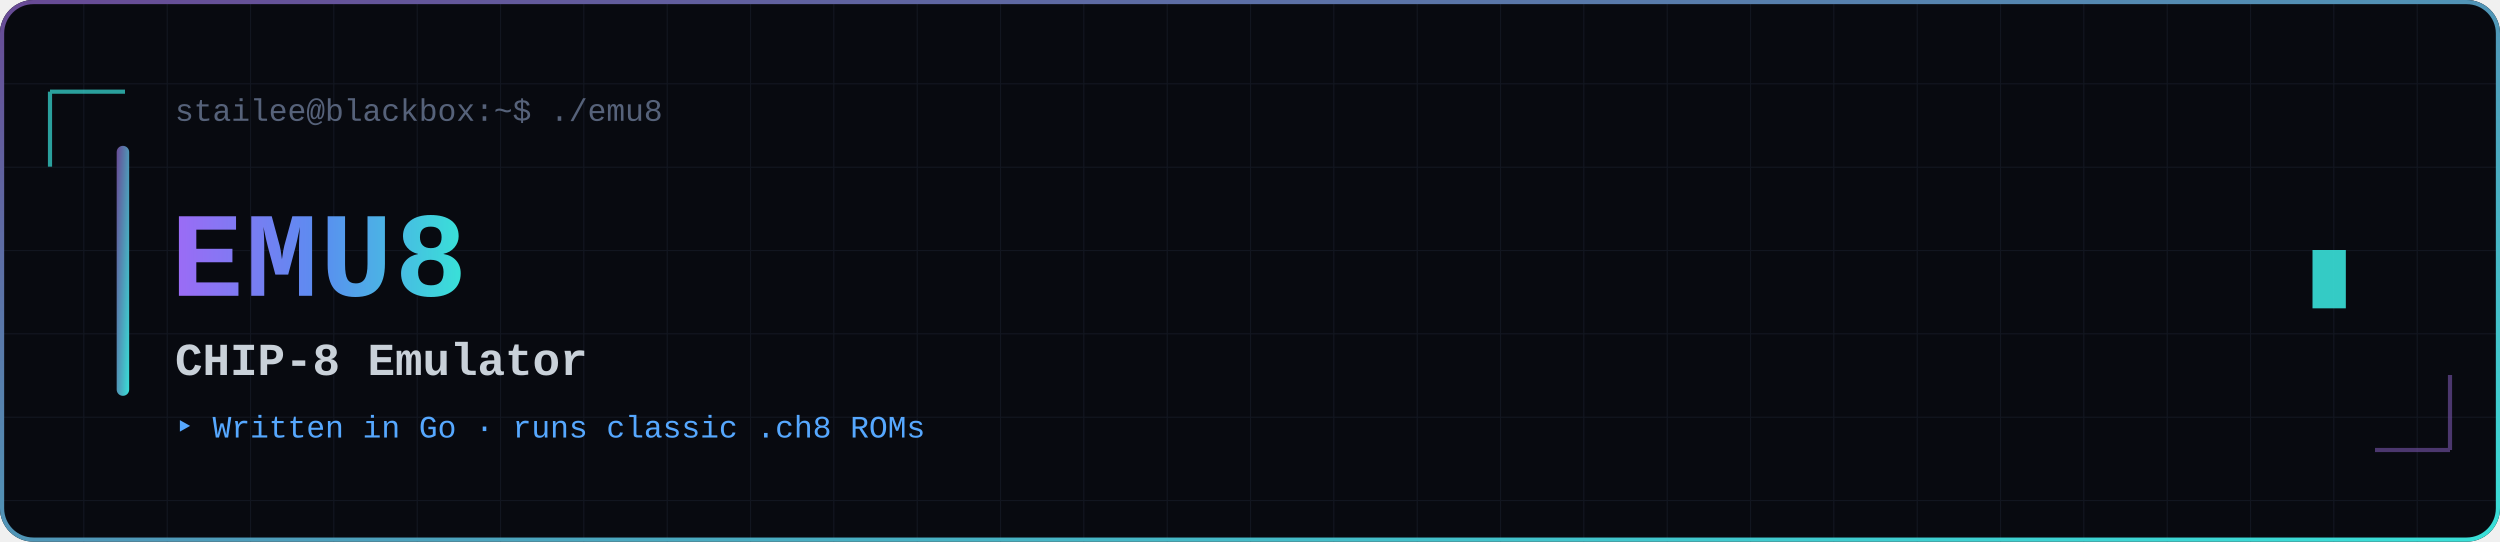
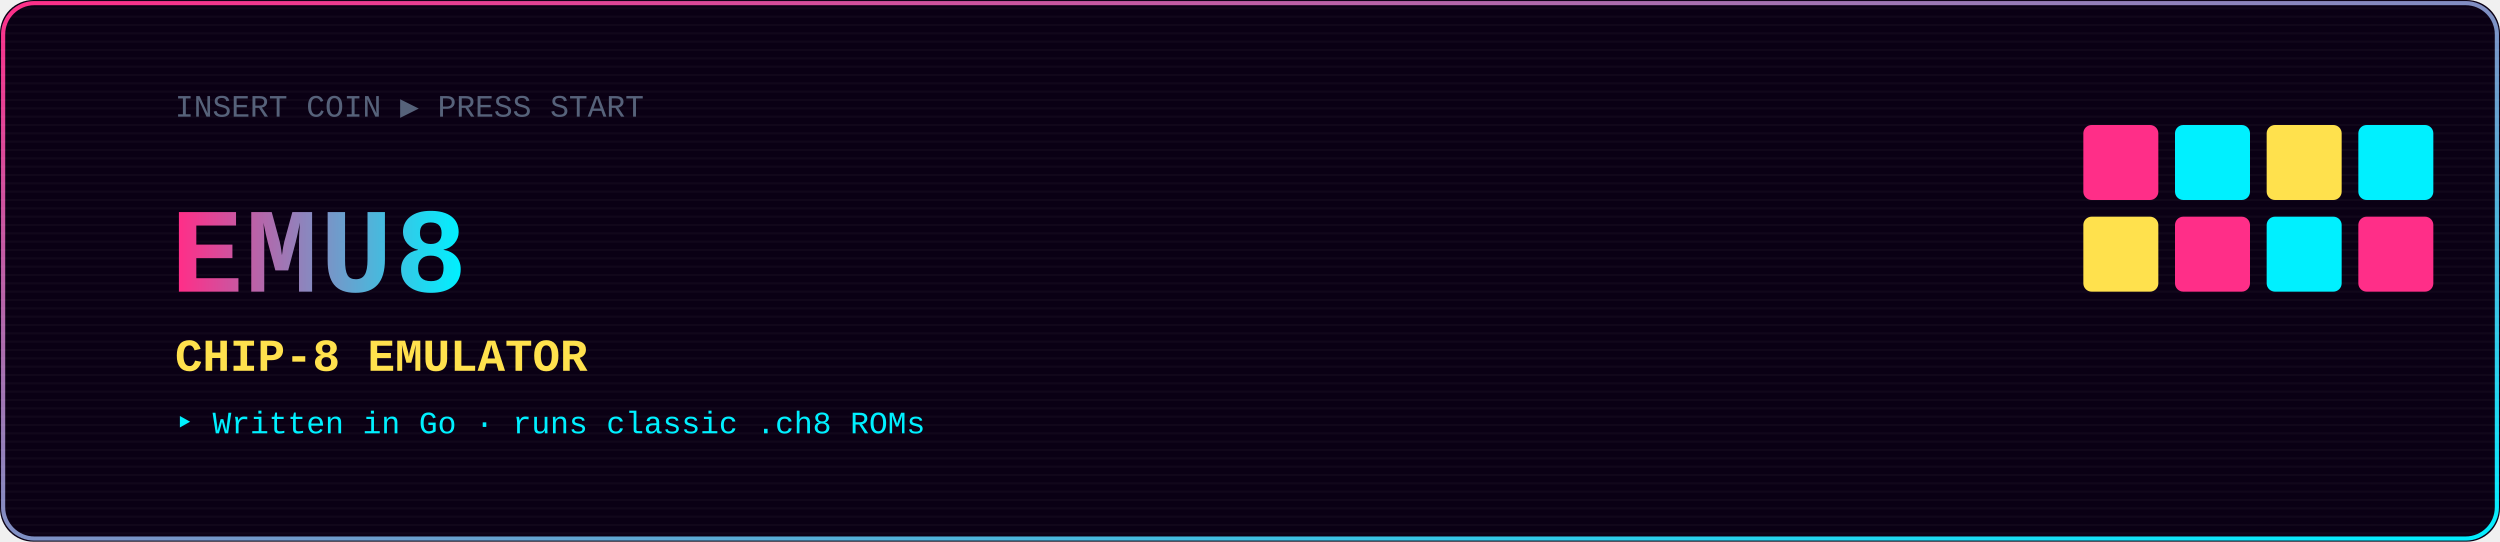
<svg xmlns="http://www.w3.org/2000/svg" viewBox="0 0 1200 260" width="1200" height="260" font-family="ui-monospace,'Courier New',monospace">
  <defs>
-     <linearGradient id="edge" x1="0" y1="0" x2="1" y2="1">
-       <stop offset="0%" stop-color="#684A95" />
-       <stop offset="100%" stop-color="#39E0D8" />
+     <linearGradient id="ng" x1="0" y1="0" x2="1" y2="0">
+       <stop offset="0%" stop-color="#ff2e88" />
+       <stop offset="100%" stop-color="#00f0ff" />
    </linearGradient>
-     <linearGradient id="txt" x1="0" y1="0" x2="1" y2="0">
-       <stop offset="0%" stop-color="#9a6cf5" />
-       <stop offset="50%" stop-color="#5a8df0" />
-       <stop offset="100%" stop-color="#39e0d8" />
+     <linearGradient id="bd" x1="0" y1="0" x2="1" y2="1">
+       <stop offset="0%" stop-color="#ff2e88" />
+       <stop offset="100%" stop-color="#00f0ff" />
    </linearGradient>
-     <pattern id="grid" width="40" height="40" patternUnits="userSpaceOnUse">
-       <path d="M40 0H0V40" fill="none" stroke="#1b2230" stroke-width="1" />
-     </pattern>
  </defs>
-   <rect x="0" y="0" width="1200" height="260" rx="16" fill="#080a10" />
-   <rect x="0" y="0" width="1200" height="260" rx="16" fill="url(#grid)" opacity="0.5" />
-   <rect x="1" y="1" width="1198" height="258" rx="15" fill="none" stroke="url(#edge)" stroke-width="2" />
-   <rect x="56" y="70" width="6" height="120" rx="3" fill="url(#edge)" />
-   <path d="M24 44 H60 M24 44 V80" stroke="#39E0D8" stroke-width="2" fill="none" opacity="0.7" />
-   <path d="M1176 216 H1140 M1176 216 V180" stroke="#684A95" stroke-width="2" fill="none" opacity="0.7" />
-   <text x="84" y="58" font-size="15" fill="#56627a">stailee@blackbox:~$ ./emu8</text>
-   <text x="82" y="142" font-size="58" font-weight="700" fill="url(#txt)" letter-spacing="1">EMU8</text>
-   <text x="84" y="180" font-size="22" font-weight="600" fill="#c9d1d9">CHIP-8 Emulator</text>
-   <text x="84" y="210" font-size="15" fill="#56a8ff">‣ Written in Go · runs classic .ch8 ROMs</text>
-   <rect x="1110" y="120" width="16" height="28" fill="#39E0D8" opacity="0.9">
-     <animate attributeName="opacity" values="0.9;0.9;0;0;0.9" keyTimes="0;0.5;0.5;1;1" dur="1.1s" repeatCount="indefinite" />
-   </rect>
+   <rect width="1200" height="260" rx="16" fill="#0a0014" />
+   <rect x="1.5" y="1.5" width="1197" height="257" rx="15" fill="none" stroke="url(#bd)" stroke-width="2" />
+   <line x1="0" y1="0" x2="1200" y2="0" stroke="#ffffff" stroke-opacity="0.03" stroke-width="1" />
+   <line x1="0" y1="4" x2="1200" y2="4" stroke="#ffffff" stroke-opacity="0.03" stroke-width="1" />
+   <line x1="0" y1="8" x2="1200" y2="8" stroke="#ffffff" stroke-opacity="0.03" stroke-width="1" />
+   <line x1="0" y1="12" x2="1200" y2="12" stroke="#ffffff" stroke-opacity="0.03" stroke-width="1" />
+   <line x1="0" y1="16" x2="1200" y2="16" stroke="#ffffff" stroke-opacity="0.03" stroke-width="1" />
+   <line x1="0" y1="20" x2="1200" y2="20" stroke="#ffffff" stroke-opacity="0.03" stroke-width="1" />
+   <line x1="0" y1="24" x2="1200" y2="24" stroke="#ffffff" stroke-opacity="0.03" stroke-width="1" />
+   <line x1="0" y1="28" x2="1200" y2="28" stroke="#ffffff" stroke-opacity="0.03" stroke-width="1" />
+   <line x1="0" y1="32" x2="1200" y2="32" stroke="#ffffff" stroke-opacity="0.03" stroke-width="1" />
+   <line x1="0" y1="36" x2="1200" y2="36" stroke="#ffffff" stroke-opacity="0.03" stroke-width="1" />
+   <line x1="0" y1="40" x2="1200" y2="40" stroke="#ffffff" stroke-opacity="0.03" stroke-width="1" />
+   <line x1="0" y1="44" x2="1200" y2="44" stroke="#ffffff" stroke-opacity="0.03" stroke-width="1" />
+   <line x1="0" y1="48" x2="1200" y2="48" stroke="#ffffff" stroke-opacity="0.03" stroke-width="1" />
+   <line x1="0" y1="52" x2="1200" y2="52" stroke="#ffffff" stroke-opacity="0.03" stroke-width="1" />
+   <line x1="0" y1="56" x2="1200" y2="56" stroke="#ffffff" stroke-opacity="0.03" stroke-width="1" />
+   <line x1="0" y1="60" x2="1200" y2="60" stroke="#ffffff" stroke-opacity="0.03" stroke-width="1" />
+   <line x1="0" y1="64" x2="1200" y2="64" stroke="#ffffff" stroke-opacity="0.03" stroke-width="1" />
+   <line x1="0" y1="68" x2="1200" y2="68" stroke="#ffffff" stroke-opacity="0.03" stroke-width="1" />
+   <line x1="0" y1="72" x2="1200" y2="72" stroke="#ffffff" stroke-opacity="0.03" stroke-width="1" />
+   <line x1="0" y1="76" x2="1200" y2="76" stroke="#ffffff" stroke-opacity="0.03" stroke-width="1" />
+   <line x1="0" y1="80" x2="1200" y2="80" stroke="#ffffff" stroke-opacity="0.03" stroke-width="1" />
+   <line x1="0" y1="84" x2="1200" y2="84" stroke="#ffffff" stroke-opacity="0.03" stroke-width="1" />
+   <line x1="0" y1="88" x2="1200" y2="88" stroke="#ffffff" stroke-opacity="0.03" stroke-width="1" />
+   <line x1="0" y1="92" x2="1200" y2="92" stroke="#ffffff" stroke-opacity="0.03" stroke-width="1" />
+   <line x1="0" y1="96" x2="1200" y2="96" stroke="#ffffff" stroke-opacity="0.03" stroke-width="1" />
+   <line x1="0" y1="100" x2="1200" y2="100" stroke="#ffffff" stroke-opacity="0.03" stroke-width="1" />
+   <line x1="0" y1="104" x2="1200" y2="104" stroke="#ffffff" stroke-opacity="0.03" stroke-width="1" />
+   <line x1="0" y1="108" x2="1200" y2="108" stroke="#ffffff" stroke-opacity="0.03" stroke-width="1" />
+   <line x1="0" y1="112" x2="1200" y2="112" stroke="#ffffff" stroke-opacity="0.03" stroke-width="1" />
+   <line x1="0" y1="116" x2="1200" y2="116" stroke="#ffffff" stroke-opacity="0.03" stroke-width="1" />
+   <line x1="0" y1="120" x2="1200" y2="120" stroke="#ffffff" stroke-opacity="0.03" stroke-width="1" />
+   <line x1="0" y1="124" x2="1200" y2="124" stroke="#ffffff" stroke-opacity="0.03" stroke-width="1" />
+   <line x1="0" y1="128" x2="1200" y2="128" stroke="#ffffff" stroke-opacity="0.03" stroke-width="1" />
+   <line x1="0" y1="132" x2="1200" y2="132" stroke="#ffffff" stroke-opacity="0.03" stroke-width="1" />
+   <line x1="0" y1="136" x2="1200" y2="136" stroke="#ffffff" stroke-opacity="0.03" stroke-width="1" />
+   <line x1="0" y1="140" x2="1200" y2="140" stroke="#ffffff" stroke-opacity="0.03" stroke-width="1" />
+   <line x1="0" y1="144" x2="1200" y2="144" stroke="#ffffff" stroke-opacity="0.03" stroke-width="1" />
+   <line x1="0" y1="148" x2="1200" y2="148" stroke="#ffffff" stroke-opacity="0.03" stroke-width="1" />
+   <line x1="0" y1="152" x2="1200" y2="152" stroke="#ffffff" stroke-opacity="0.03" stroke-width="1" />
+   <line x1="0" y1="156" x2="1200" y2="156" stroke="#ffffff" stroke-opacity="0.03" stroke-width="1" />
+   <line x1="0" y1="160" x2="1200" y2="160" stroke="#ffffff" stroke-opacity="0.03" stroke-width="1" />
+   <line x1="0" y1="164" x2="1200" y2="164" stroke="#ffffff" stroke-opacity="0.03" stroke-width="1" />
+   <line x1="0" y1="168" x2="1200" y2="168" stroke="#ffffff" stroke-opacity="0.03" stroke-width="1" />
+   <line x1="0" y1="172" x2="1200" y2="172" stroke="#ffffff" stroke-opacity="0.03" stroke-width="1" />
+   <line x1="0" y1="176" x2="1200" y2="176" stroke="#ffffff" stroke-opacity="0.03" stroke-width="1" />
+   <line x1="0" y1="180" x2="1200" y2="180" stroke="#ffffff" stroke-opacity="0.03" stroke-width="1" />
+   <line x1="0" y1="184" x2="1200" y2="184" stroke="#ffffff" stroke-opacity="0.03" stroke-width="1" />
+   <line x1="0" y1="188" x2="1200" y2="188" stroke="#ffffff" stroke-opacity="0.03" stroke-width="1" />
+   <line x1="0" y1="192" x2="1200" y2="192" stroke="#ffffff" stroke-opacity="0.03" stroke-width="1" />
+   <line x1="0" y1="196" x2="1200" y2="196" stroke="#ffffff" stroke-opacity="0.03" stroke-width="1" />
+   <line x1="0" y1="200" x2="1200" y2="200" stroke="#ffffff" stroke-opacity="0.03" stroke-width="1" />
+   <line x1="0" y1="204" x2="1200" y2="204" stroke="#ffffff" stroke-opacity="0.03" stroke-width="1" />
+   <line x1="0" y1="208" x2="1200" y2="208" stroke="#ffffff" stroke-opacity="0.03" stroke-width="1" />
+   <line x1="0" y1="212" x2="1200" y2="212" stroke="#ffffff" stroke-opacity="0.03" stroke-width="1" />
+   <line x1="0" y1="216" x2="1200" y2="216" stroke="#ffffff" stroke-opacity="0.03" stroke-width="1" />
+   <line x1="0" y1="220" x2="1200" y2="220" stroke="#ffffff" stroke-opacity="0.03" stroke-width="1" />
+   <line x1="0" y1="224" x2="1200" y2="224" stroke="#ffffff" stroke-opacity="0.03" stroke-width="1" />
+   <line x1="0" y1="228" x2="1200" y2="228" stroke="#ffffff" stroke-opacity="0.03" stroke-width="1" />
+   <line x1="0" y1="232" x2="1200" y2="232" stroke="#ffffff" stroke-opacity="0.03" stroke-width="1" />
+   <line x1="0" y1="236" x2="1200" y2="236" stroke="#ffffff" stroke-opacity="0.03" stroke-width="1" />
+   <line x1="0" y1="240" x2="1200" y2="240" stroke="#ffffff" stroke-opacity="0.03" stroke-width="1" />
+   <line x1="0" y1="244" x2="1200" y2="244" stroke="#ffffff" stroke-opacity="0.03" stroke-width="1" />
+   <line x1="0" y1="248" x2="1200" y2="248" stroke="#ffffff" stroke-opacity="0.03" stroke-width="1" />
+   <line x1="0" y1="252" x2="1200" y2="252" stroke="#ffffff" stroke-opacity="0.03" stroke-width="1" />
+   <line x1="0" y1="256" x2="1200" y2="256" stroke="#ffffff" stroke-opacity="0.03" stroke-width="1" />
+   <rect x="1000" y="60" width="36" height="36" rx="4" fill="#ff2e88" />
+   <rect x="1044" y="60" width="36" height="36" rx="4" fill="#00f0ff" />
+   <rect x="1088" y="60" width="36" height="36" rx="4" fill="#ffe14d" />
+   <rect x="1132" y="60" width="36" height="36" rx="4" fill="#00f0ff" />
+   <rect x="1000" y="104" width="36" height="36" rx="4" fill="#ffe14d" />
+   <rect x="1044" y="104" width="36" height="36" rx="4" fill="#ff2e88" />
+   <rect x="1088" y="104" width="36" height="36" rx="4" fill="#00f0ff" />
+   <rect x="1132" y="104" width="36" height="36" rx="4" fill="#ff2e88" />
+   <text x="84" y="56" font-size="15" fill="#56627a">INSERT COIN ▶ PRESS START</text>
+   <text x="82" y="140" font-size="58" font-weight="700" fill="url(#ng)" letter-spacing="1">EMU8</text>
+   <text x="84" y="178" font-size="22" font-weight="600" fill="#ffe14d">CHIP-8 EMULATOR</text>
+   <text x="84" y="208" font-size="15" fill="#00f0ff">‣ Written in Go · runs classic .ch8 ROMs</text>
</svg>
